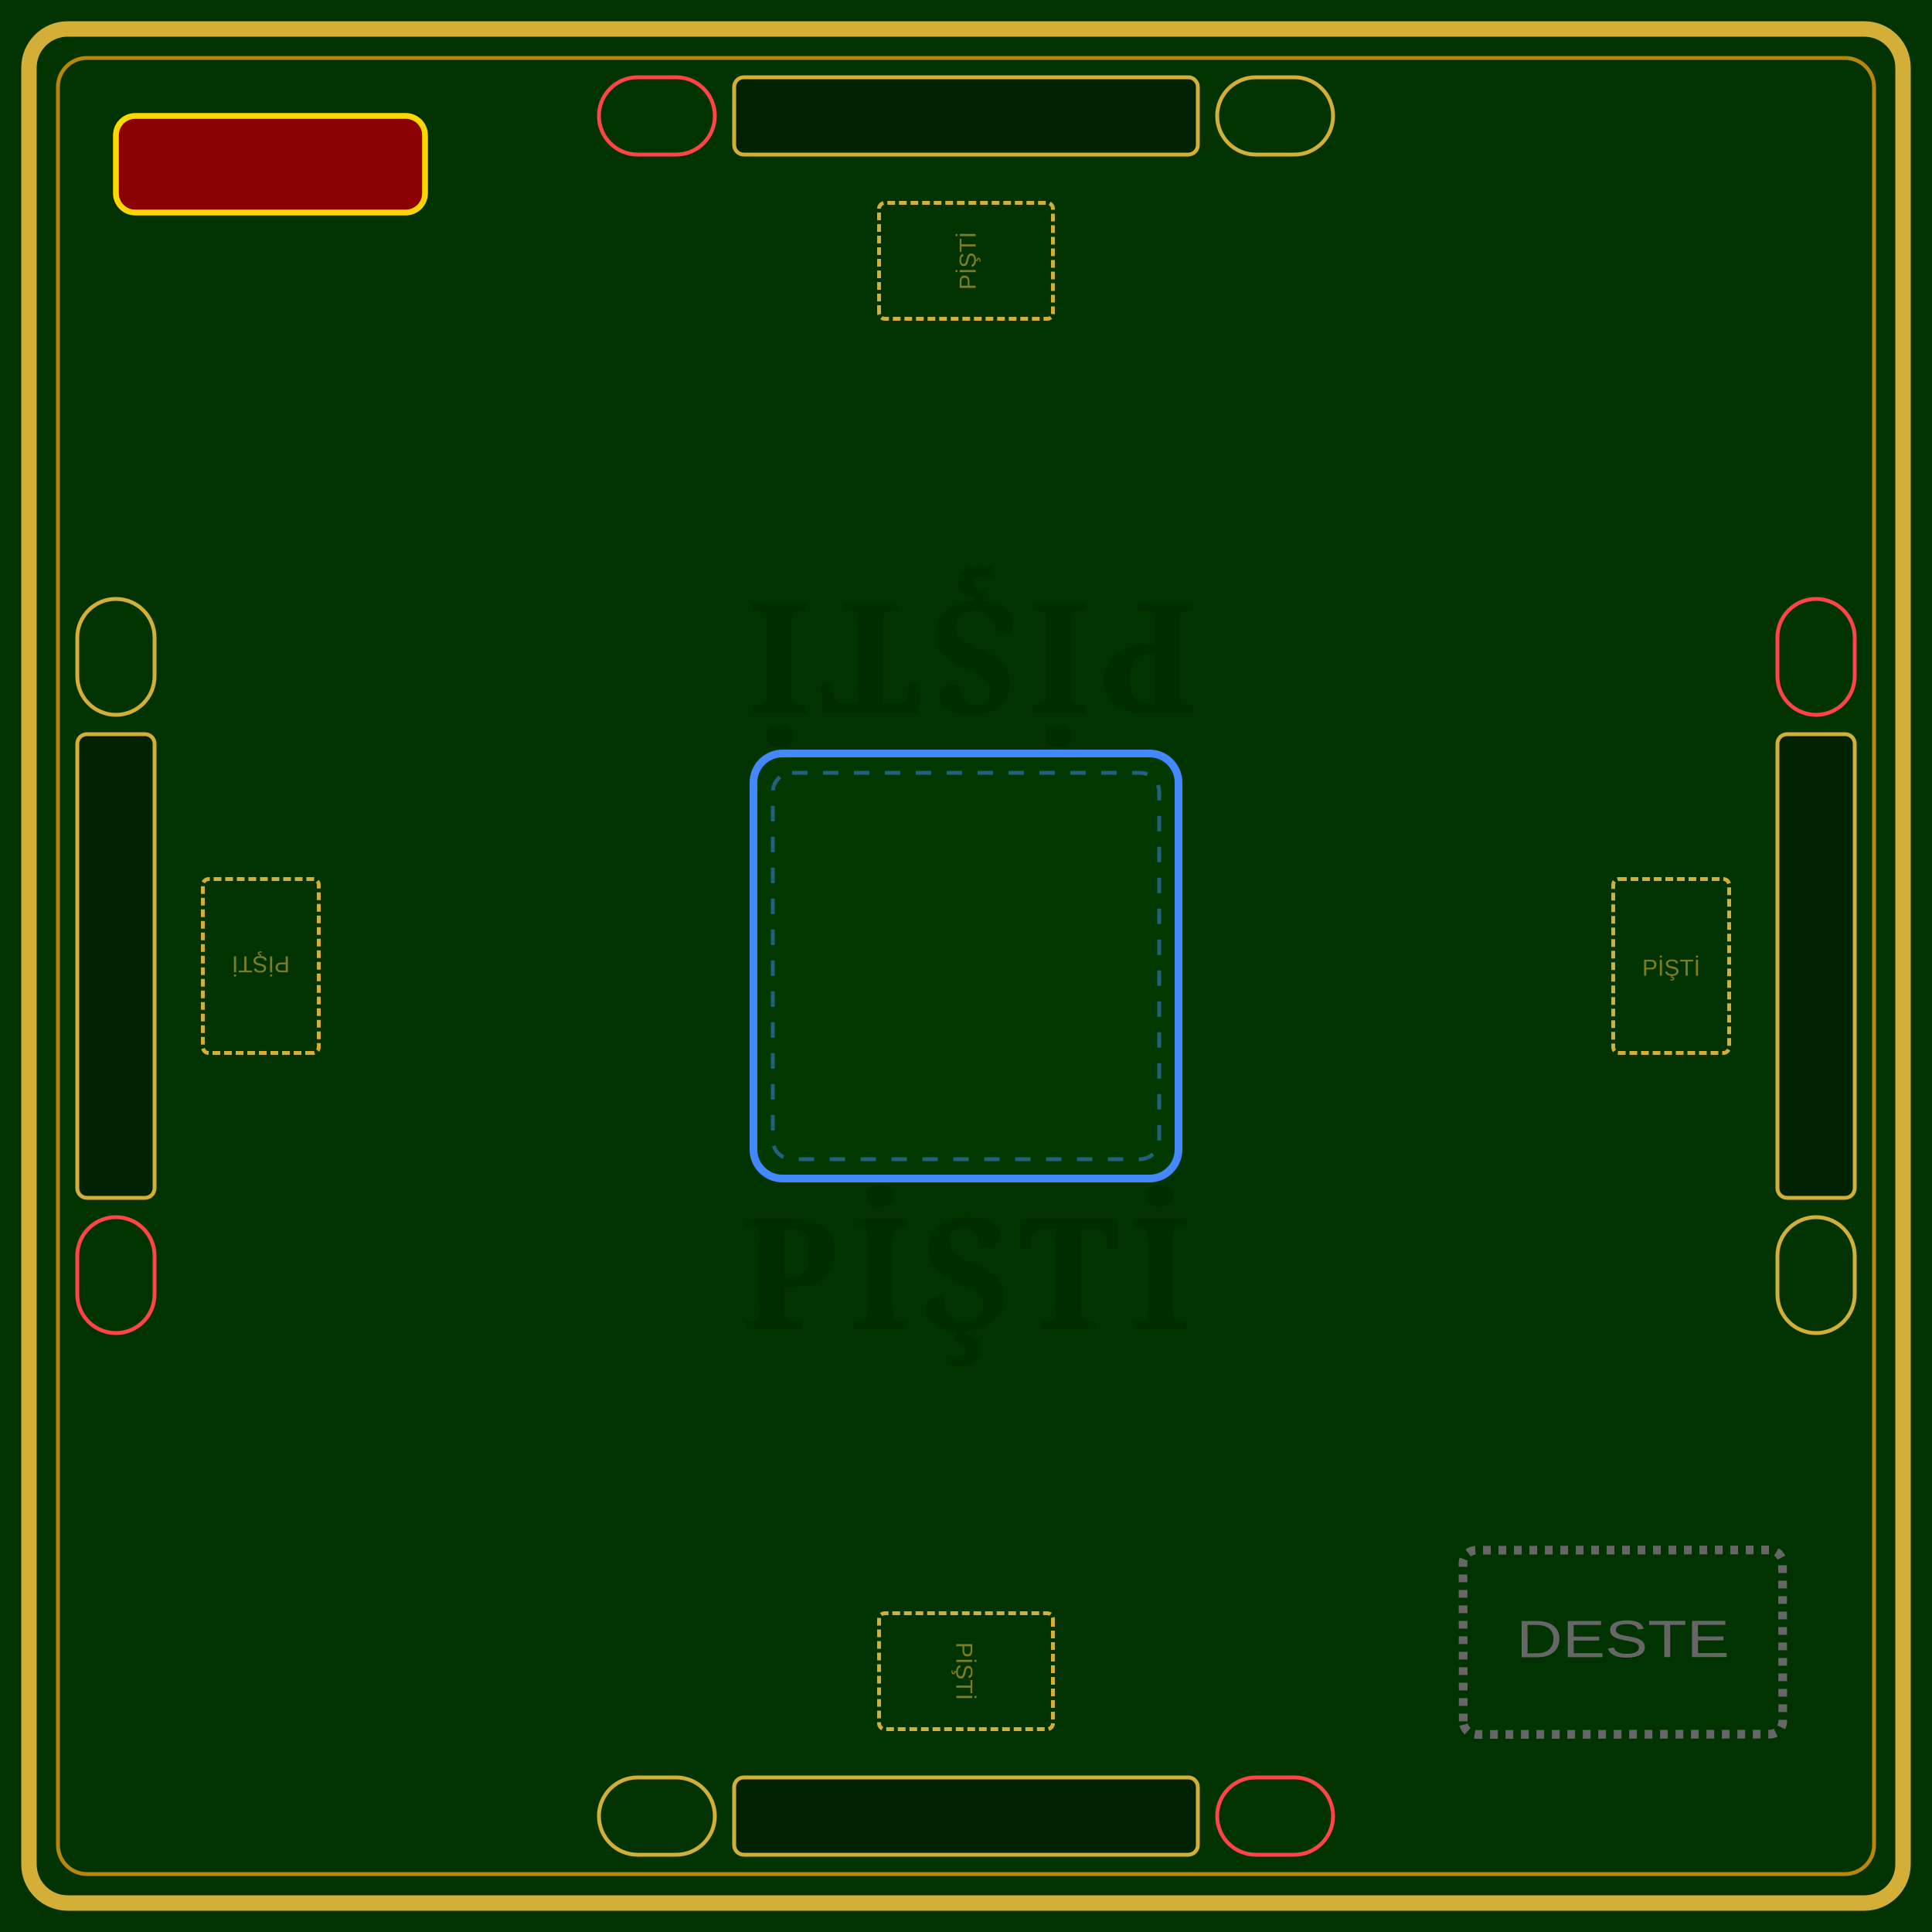
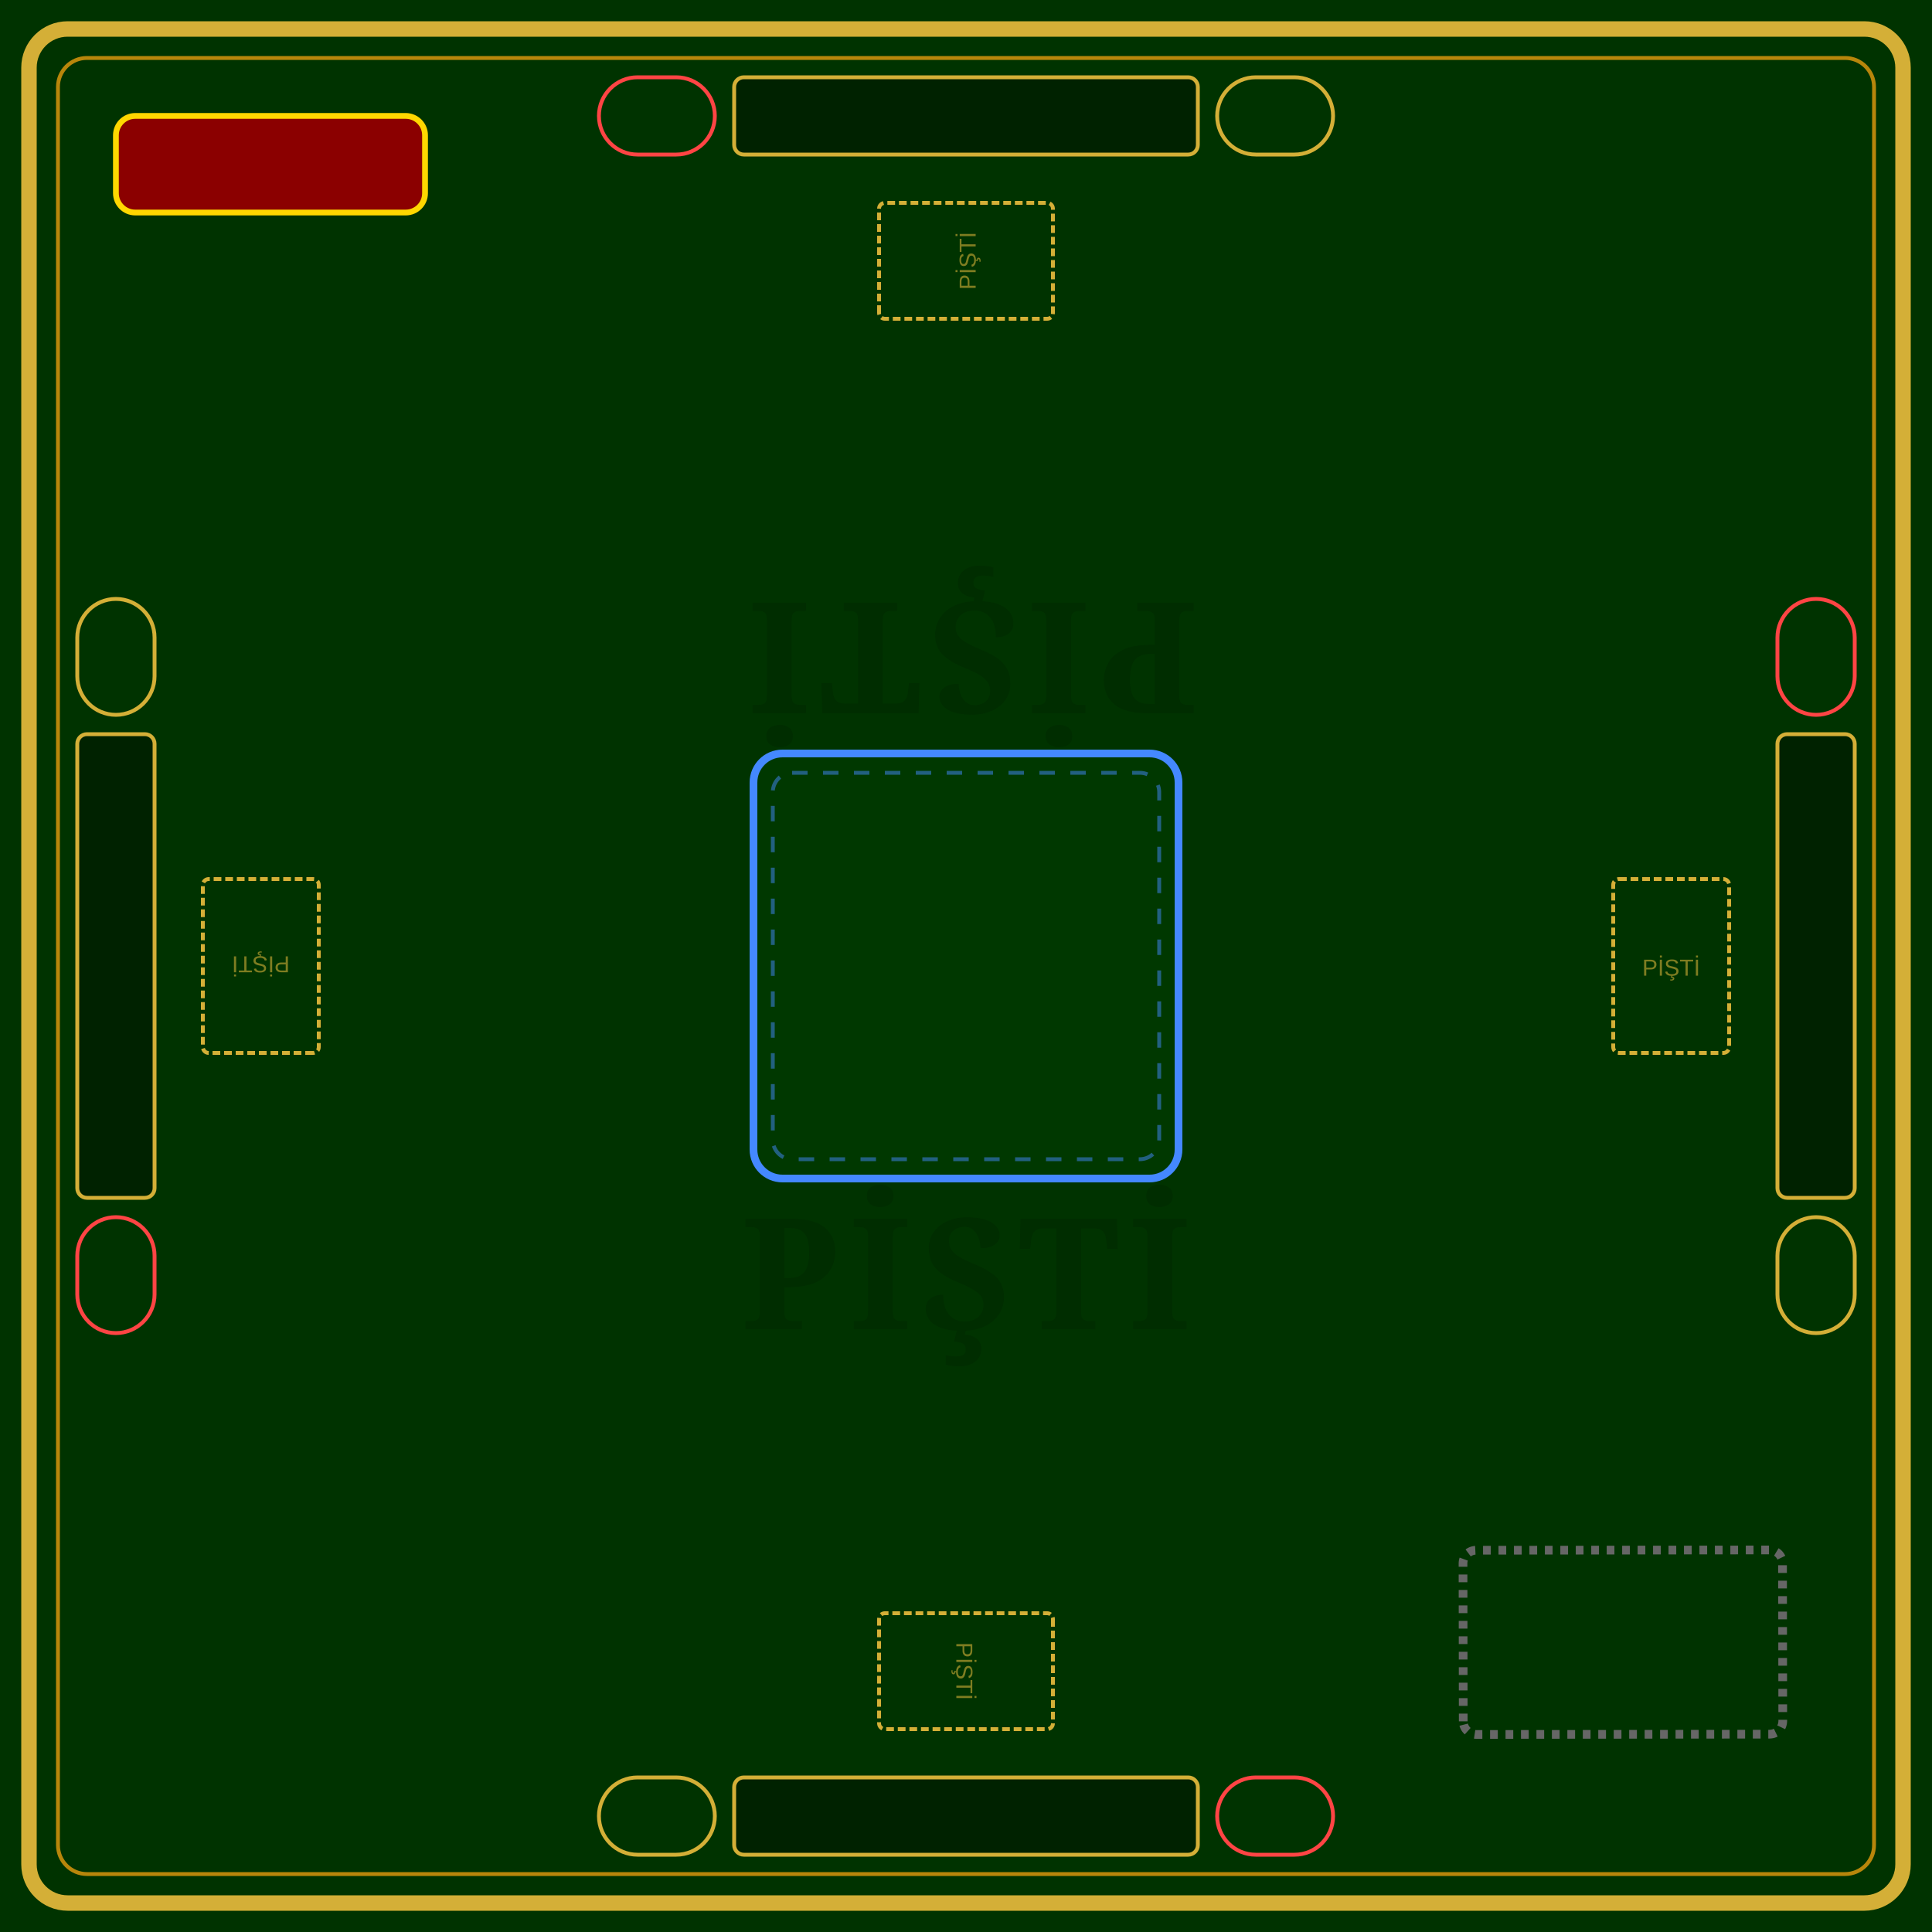
<svg xmlns="http://www.w3.org/2000/svg" width="1000" height="1000" viewBox="0 0 1000 1000" version="1.1" id="svg33">
  <defs id="defs33" />
  <rect x="0" y="0" width="1000" height="1000" fill="#003300" id="rect1" />
  <rect x="15" y="15" width="970" height="970" rx="20" fill="none" stroke="#D4AF37" stroke-width="8" id="rect2" />
  <rect x="30" y="30" width="940" height="940" rx="15" fill="none" stroke="#B8860B" stroke-width="2" id="rect3" />
  <rect x="390" y="390" width="220" height="220" rx="15" fill="#004400" stroke="#4488FF" stroke-width="4" fill-opacity="0.3" id="rect4" />
  <rect x="400" y="400" width="200" height="200" rx="10" fill="none" stroke="#4488FF" stroke-width="2" stroke-dasharray="8,8" opacity="0.5" id="rect5" />
  <rect x="-898.513" y="756.067" width="95.353" height="165.382" rx="6.811" fill="none" stroke="#666666" stroke-width="4.503" stroke-dasharray="4, 4" id="rect6" transform="matrix(-0.001463,-0.9999989,0.9999995,-9.9250929e-4,0,0)" />
-   <text x="761.219" y="937.503" font-family="Arial" font-size="30.019px" fill="#666666" text-anchor="middle" dominant-baseline="middle" transform="matrix(1.10186,-0.00109361,0.00132774,0.907555,0,0)" id="text6" style="stroke-width:1.501">DESTE</text>
+   <text x="761.219" y="937.503" font-family="Arial" font-size="30.019px" fill="#666666" text-anchor="middle" dominant-baseline="middle" transform="matrix(1.10186,-0.00109361,0.00132774,0.907555,0,0)" id="text6" style="stroke-width:1.501; display:none;">DESTE</text>
  <g transform="translate(60, 60)" id="g14">
    <rect x="0" y="0" width="160" height="50" rx="10" fill="#8B0000" stroke="#FFD700" stroke-width="3" id="rect7" />
  </g>
  <g transform="translate(800, 60)" id="g16">
   </g>
  <g transform="translate(500, 920)" id="g20">
    <rect x="-120" y="0" width="240" height="40" rx="5" fill="#002200" stroke="#D4AF37" stroke-width="2" id="rect16" />
    <rect x="-190" y="0" width="60" height="40" rx="20" fill="none" stroke="#D4AF37" stroke-width="2" id="rect17" />
    <rect x="130" y="0" width="60" height="40" rx="20" fill="none" stroke="#FF4444" stroke-width="2" id="rect18" />
    <g transform="translate(0, -55) rotate(90)" id="g19">
      <rect x="-30" y="-45" width="60" height="90" rx="3" fill="none" stroke="#D4AF37" stroke-width="2" stroke-dasharray="4,2" id="rect19" />
      <text x="0" y="5" font-family="Arial" font-size="12" fill="#D4AF37" opacity="0.6" text-anchor="middle" id="text19">PİŞTİ</text>
    </g>
  </g>
  <g transform="translate(500, 80) rotate(180)" id="g24">
    <rect x="-120" y="0" width="240" height="40" rx="5" fill="#002200" stroke="#D4AF37" stroke-width="2" id="rect20" />
    <rect x="-190" y="0" width="60" height="40" rx="20" fill="none" stroke="#D4AF37" stroke-width="2" id="rect21" />
    <rect x="130" y="0" width="60" height="40" rx="20" fill="none" stroke="#FF4444" stroke-width="2" id="rect22" />
    <g transform="translate(0, -55) rotate(90)" id="g23">
      <rect x="-30" y="-45" width="60" height="90" rx="3" fill="none" stroke="#D4AF37" stroke-width="2" stroke-dasharray="4,2" id="rect23" />
      <text x="0" y="5" font-family="Arial" font-size="12" fill="#D4AF37" opacity="0.6" text-anchor="middle" id="text23">PİŞTİ</text>
    </g>
  </g>
  <g transform="translate(80, 500) rotate(90)" id="g28">
    <rect x="-120" y="0" width="240" height="40" rx="5" fill="#002200" stroke="#D4AF37" stroke-width="2" id="rect24" />
    <rect x="-190" y="0" width="60" height="40" rx="20" fill="none" stroke="#D4AF37" stroke-width="2" id="rect25" />
    <rect x="130" y="0" width="60" height="40" rx="20" fill="none" stroke="#FF4444" stroke-width="2" id="rect26" />
    <g transform="translate(0, -55) rotate(90)" id="g27">
      <rect x="-30" y="-45" width="60" height="90" rx="3" fill="none" stroke="#D4AF37" stroke-width="2" stroke-dasharray="4,2" id="rect27" />
      <text x="0" y="5" font-family="Arial" font-size="12" fill="#D4AF37" opacity="0.6" text-anchor="middle" id="text27">PİŞTİ</text>
    </g>
  </g>
  <g transform="translate(920, 500) rotate(-90)" id="g32">
    <rect x="-120" y="0" width="240" height="40" rx="5" fill="#002200" stroke="#D4AF37" stroke-width="2" id="rect28" />
    <rect x="-190" y="0" width="60" height="40" rx="20" fill="none" stroke="#D4AF37" stroke-width="2" id="rect29" />
    <rect x="130" y="0" width="60" height="40" rx="20" fill="none" stroke="#FF4444" stroke-width="2" id="rect30" />
    <g transform="translate(0, -55) rotate(90)" id="g31">
      <rect x="-30" y="-45" width="60" height="90" rx="3" fill="none" stroke="#D4AF37" stroke-width="2" stroke-dasharray="4,2" id="rect31" />
      <text x="0" y="5" font-family="Arial" font-size="12" fill="#D4AF37" opacity="0.6" text-anchor="middle" id="text31">PİŞTİ</text>
    </g>
  </g>
  <text x="500" y="688.037" font-family="Georgia, serif" font-weight="bold" font-size="80px" fill="#002200" stroke="none" text-anchor="middle" letter-spacing="5" opacity="0.4" id="text32">PİŞTİ</text>
  <text x="-503.681" y="-311.963" font-family="Georgia, serif" font-weight="bold" font-size="80px" fill="#002200" stroke="none" text-anchor="middle" letter-spacing="5" opacity="0.4" transform="scale(-1)" id="text33">PİŞTİ</text>
</svg>
